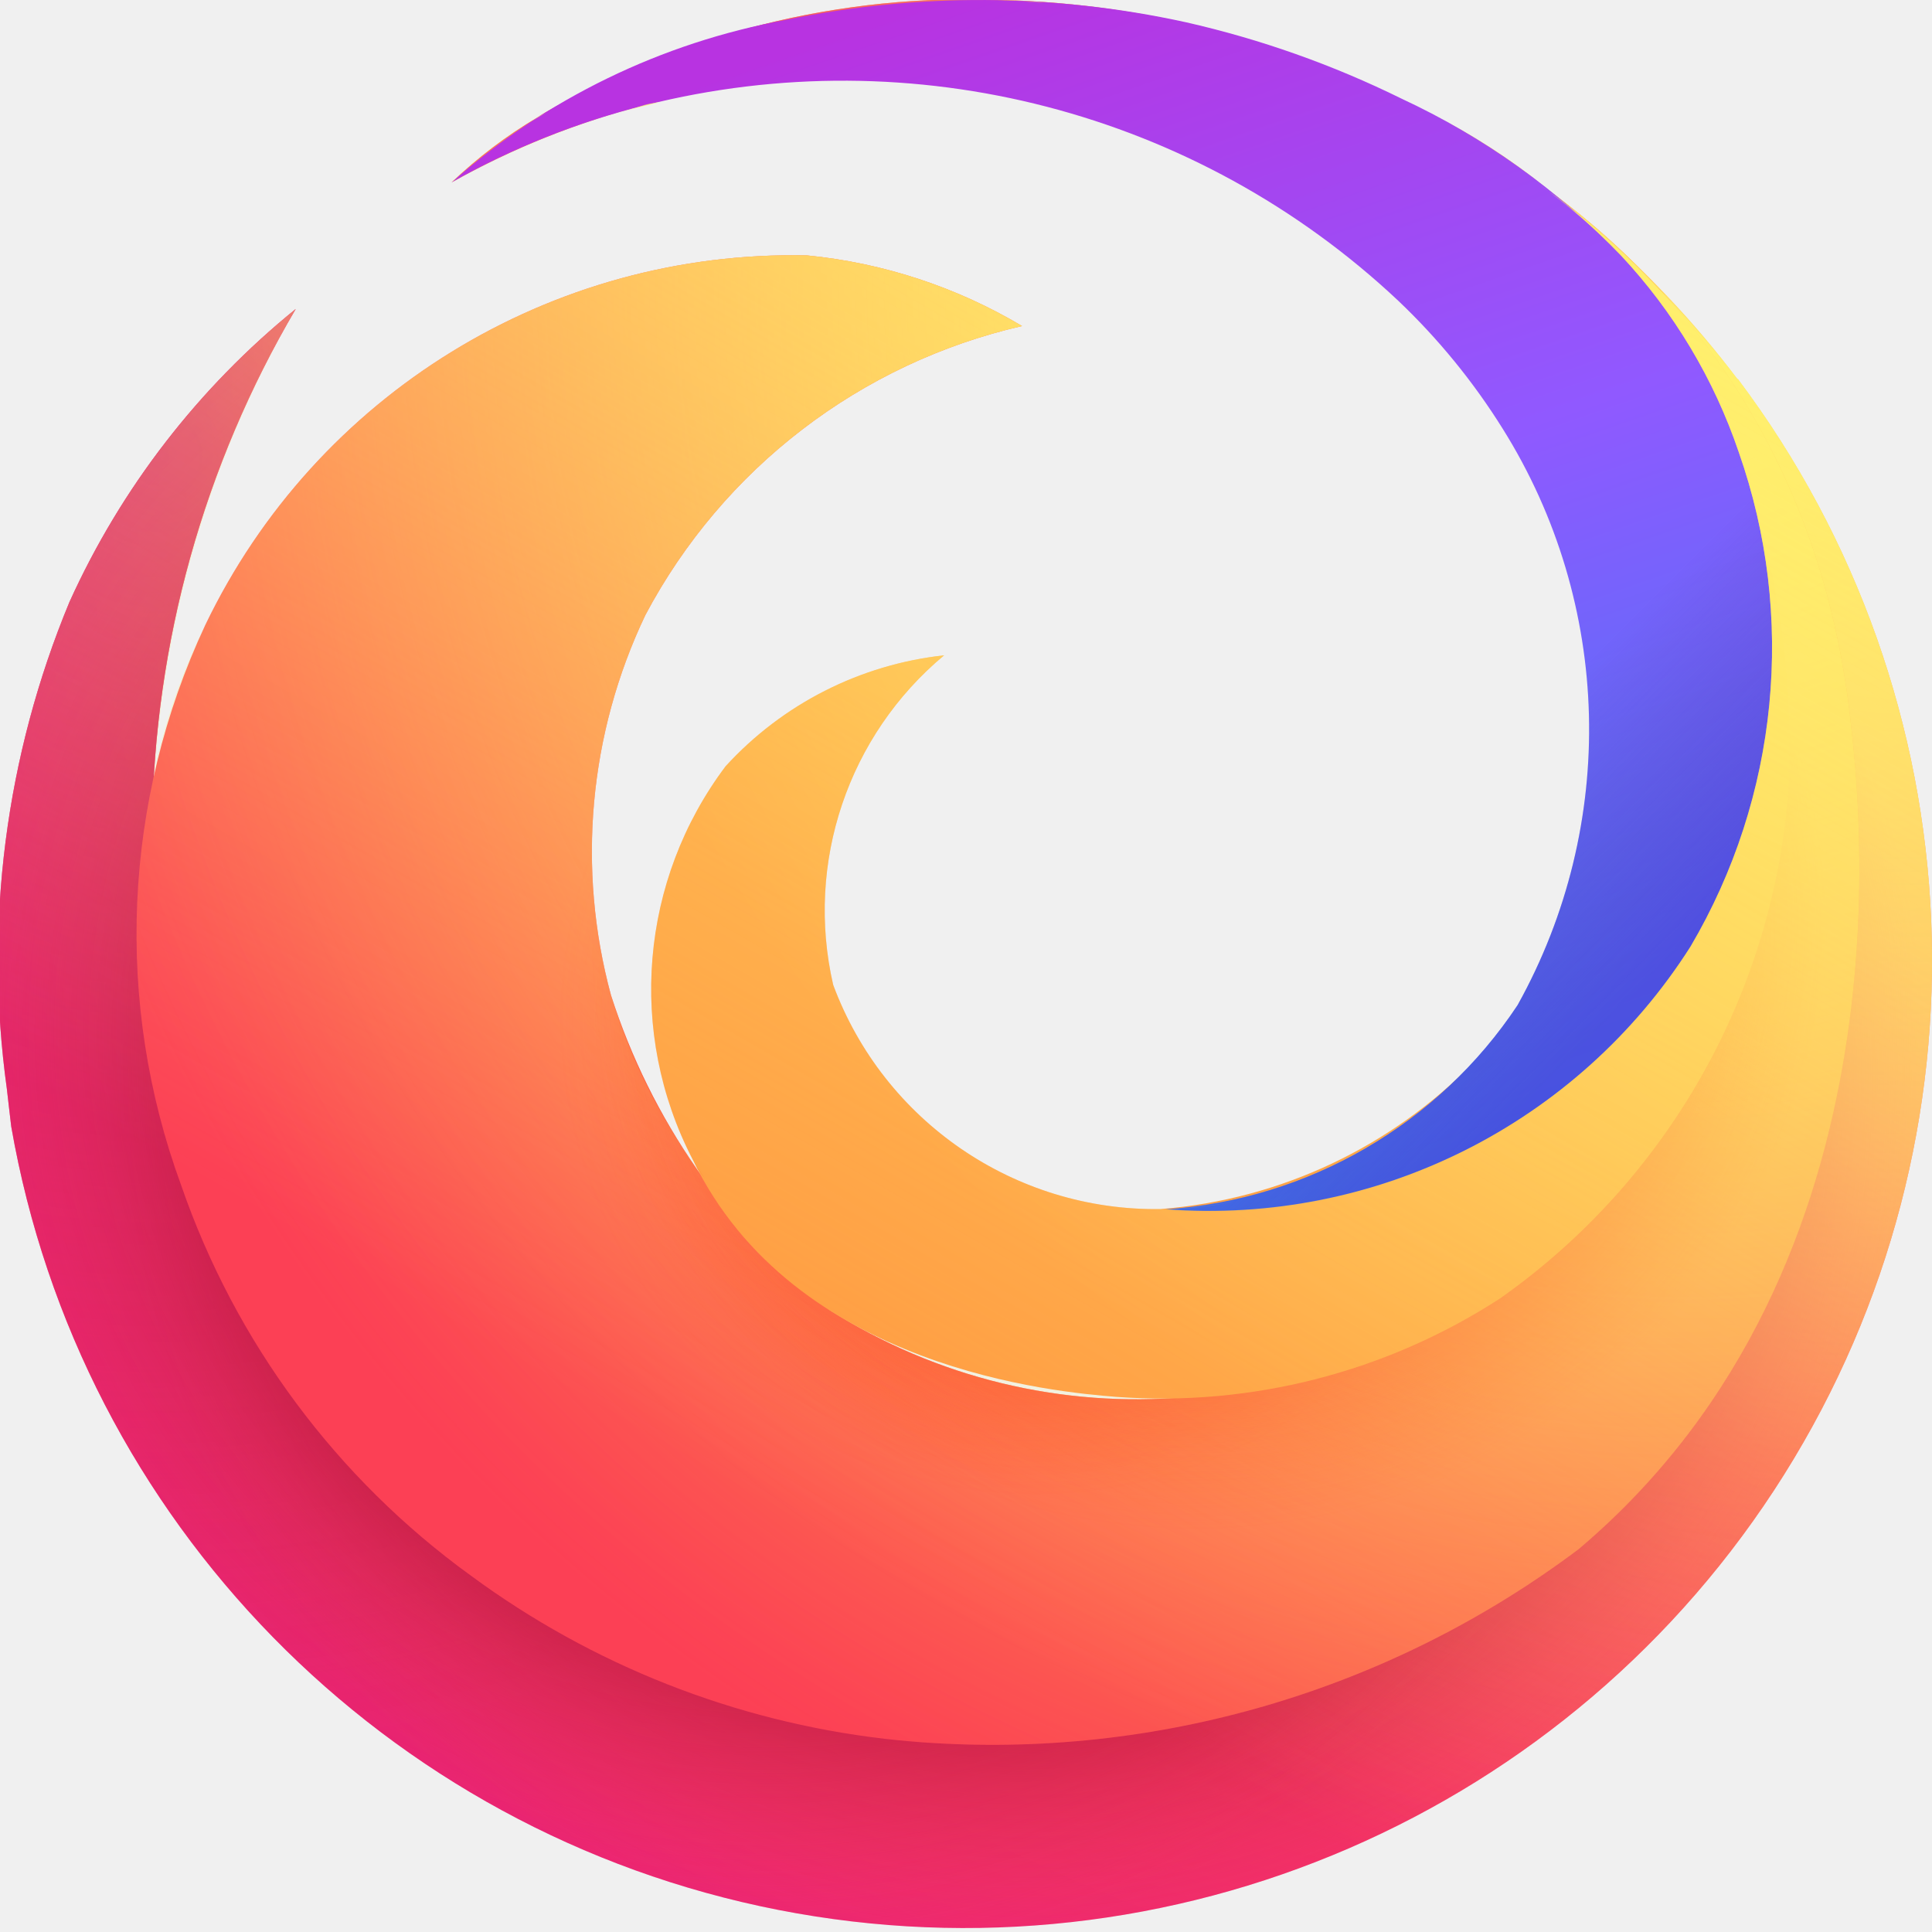
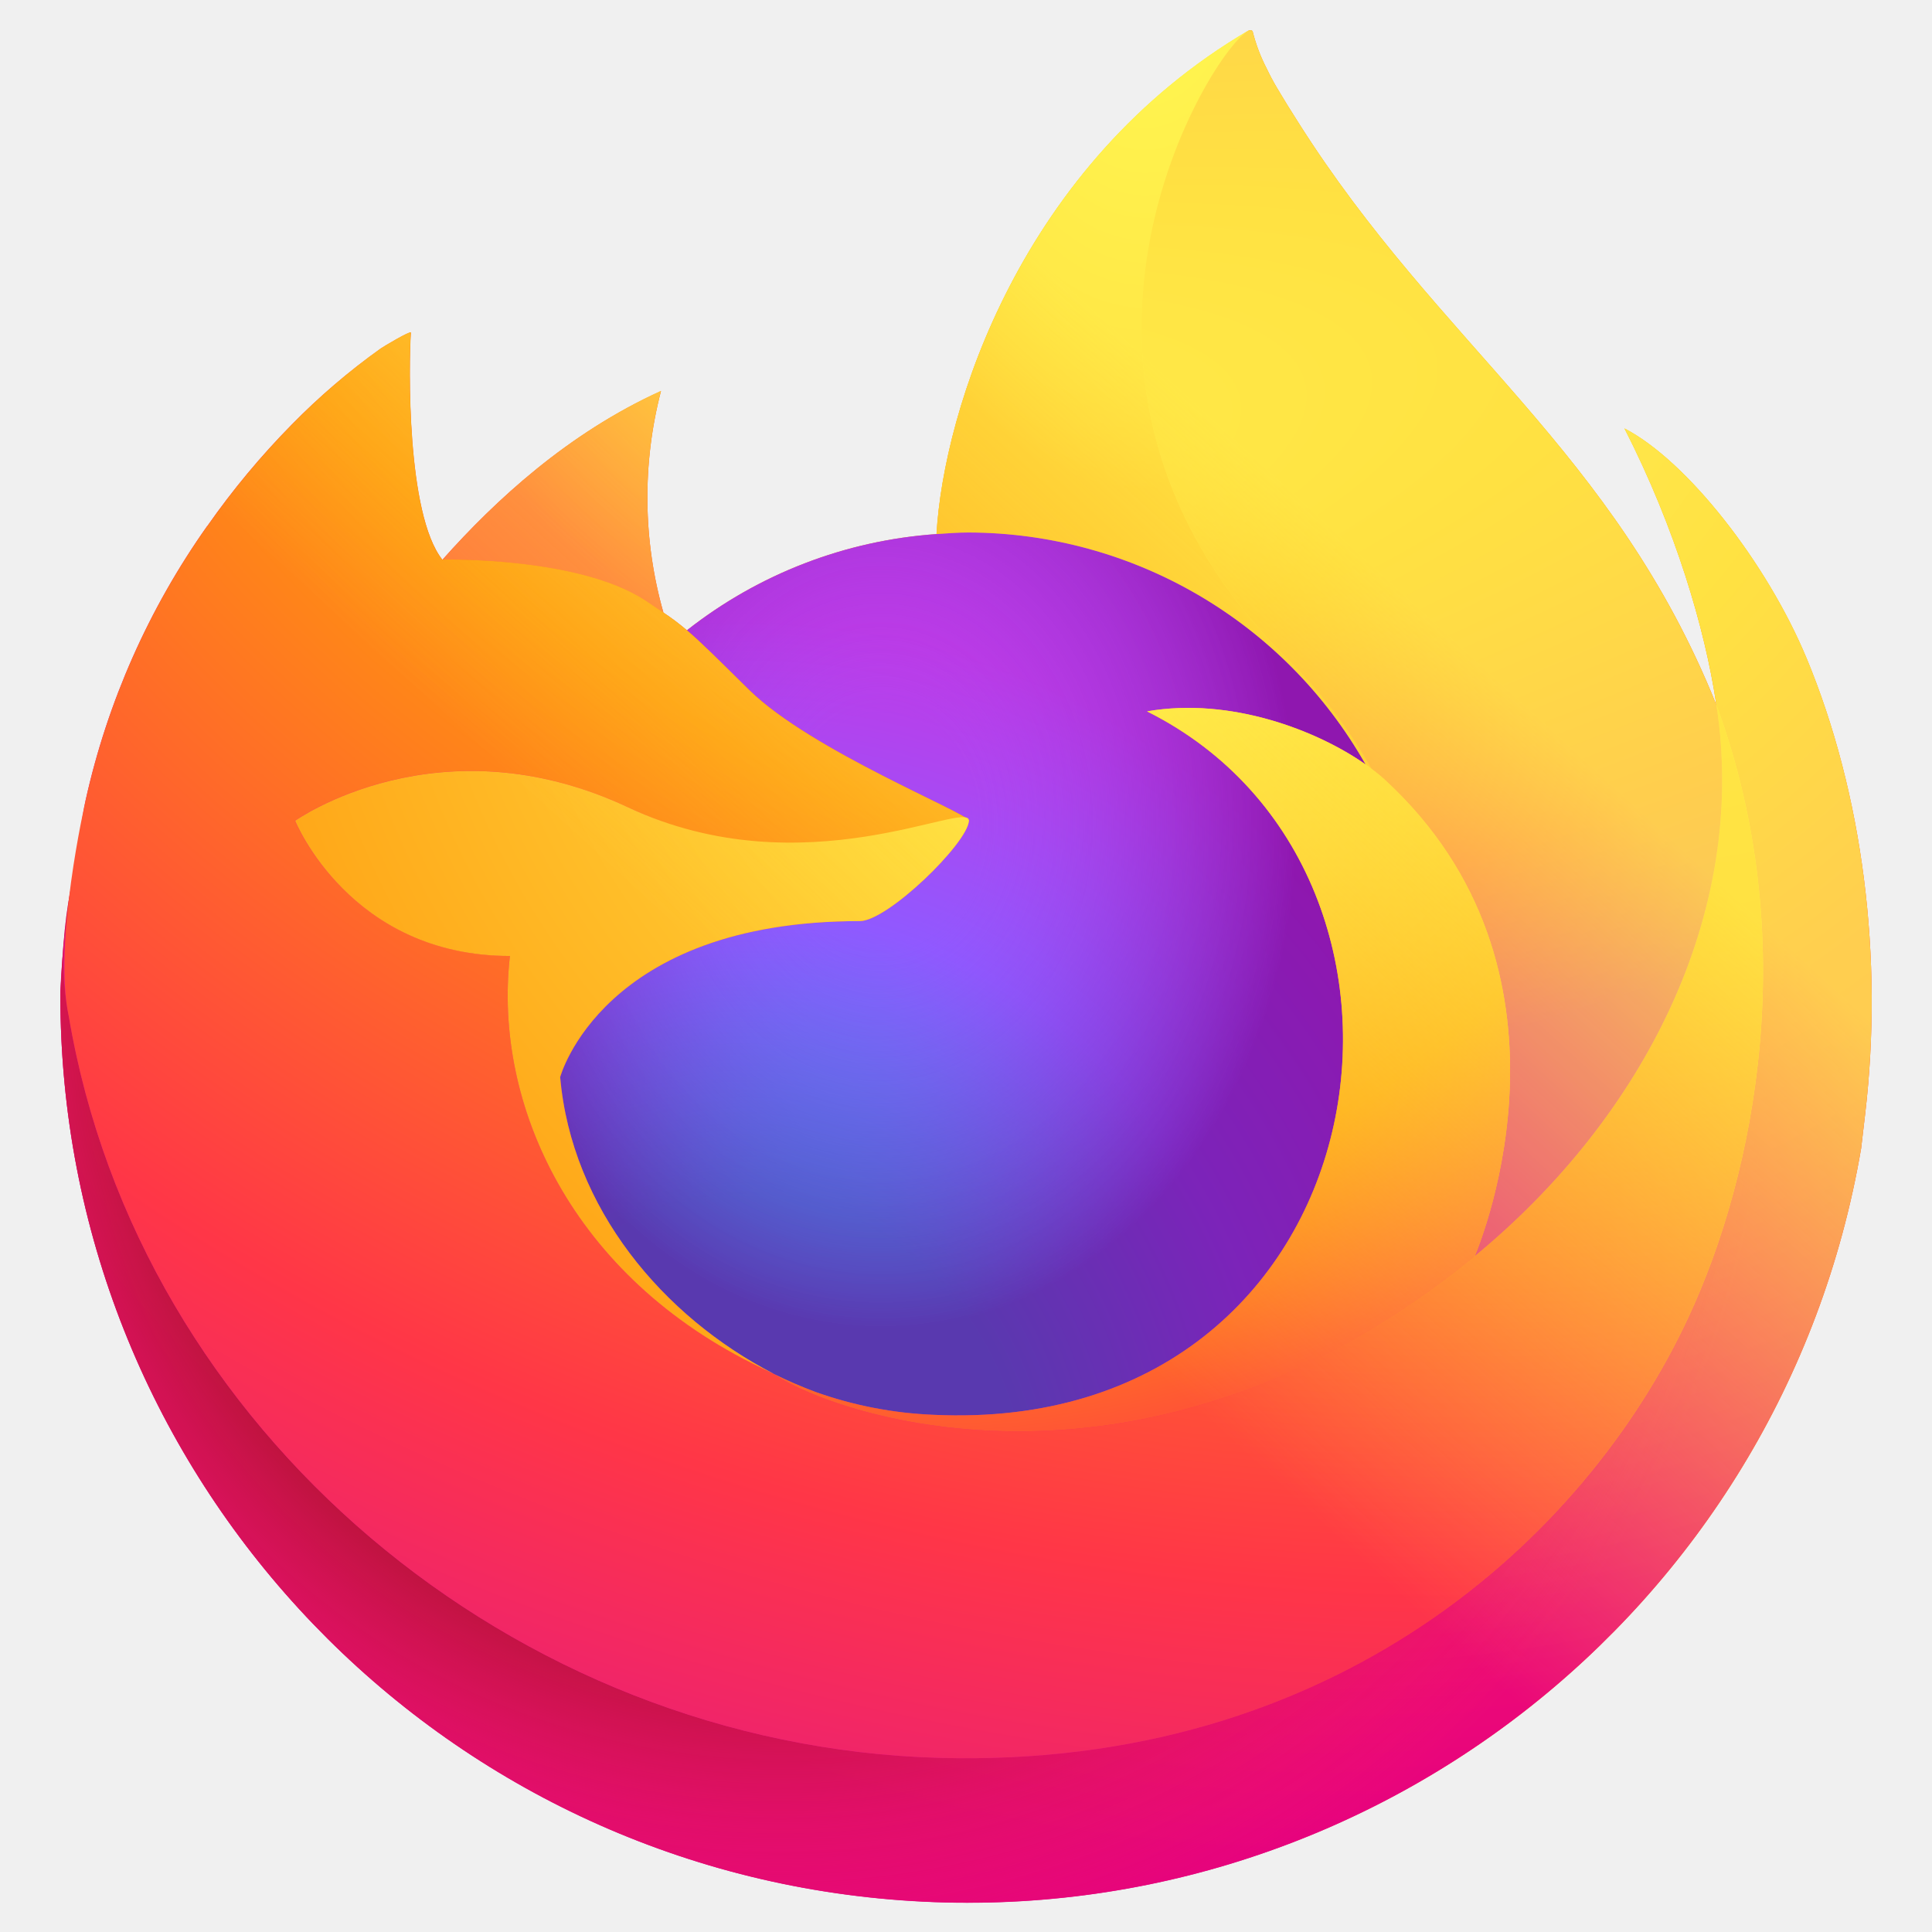
- <svg xmlns="http://www.w3.org/2000/svg" width="16" height="16">
+ <svg xmlns="http://www.w3.org/2000/svg" width="16" height="16" fill="none">
+   <g clip-path="url(#a)">
+     <path fill="url(#b)" d="M14.96 5.448c-.327-.785-.988-1.632-1.507-1.9.423.828.667 1.659.76 2.28l.002.012c-.85-2.117-2.289-2.97-3.465-4.829a10 10 0 0 1-.177-.287 2 2 0 0 1-.082-.156 1.4 1.4 0 0 1-.117-.31.02.02 0 0 0-.013-.007h-.014l-.004.002-.005.003.003-.004C8.454 1.357 7.814 3.4 7.756 4.423a3.76 3.76 0 0 0-2.067.797 2 2 0 0 0-.195-.147 3.5 3.5 0 0 1-.02-1.835c-.772.35-1.373.906-1.809 1.396h-.003c-.298-.377-.277-1.62-.26-1.88-.004-.016-.222.113-.25.133a5.5 5.5 0 0 0-.735.628q-.385.391-.7.841l-.001.002v-.002A6.3 6.3 0 0 0 .708 6.632l-.01.05c-.014.065-.065.396-.074.468l-.001.016A7 7 0 0 0 .5 8.202L.5 8.241a7.51 7.51 0 0 0 14.913 1.27l.034-.29c.15-1.287-.017-2.64-.487-3.773m-8.656 5.878q.051.027.104.052l.005.003zm7.912-5.485-.001-.007.001.008" />
+     <path fill="url(#c)" d="M14.96 5.449c-.327-.786-.988-1.633-1.507-1.901.423.828.667 1.659.76 2.28l.002.006.001.008c.709 1.921.323 3.875-.234 5.068-.86 1.847-2.944 3.74-6.205 3.648-3.524-.1-6.628-2.715-7.207-6.139-.106-.54 0-.814.053-1.253-.065.338-.09.436-.122 1.037L.5 8.24a7.51 7.51 0 0 0 14.913 1.27l.034-.29c.15-1.287-.017-2.64-.487-3.772" />
+     <path fill="url(#d)" d="M14.96 5.449c-.327-.786-.988-1.633-1.507-1.901.423.828.667 1.659.76 2.28l.002.006.001.008c.709 1.921.323 3.875-.234 5.068-.86 1.847-2.944 3.74-6.205 3.648-3.524-.1-6.628-2.715-7.207-6.139-.106-.54 0-.814.053-1.253-.065.338-.09.436-.122 1.037L.5 8.24a7.51 7.51 0 0 0 14.913 1.27l.034-.29c.15-1.287-.017-2.64-.487-3.772" />
+     <path fill="url(#e)" d="m11.31 6.331.047.035a4 4 0 0 0-.697-.91c-2.335-2.334-.612-5.061-.322-5.2l.003-.004C8.455 1.357 7.815 3.4 7.756 4.423q.13-.011.264-.013a3.79 3.79 0 0 1 3.29 1.921" />
+     <path fill="url(#f)" d="M8.024 6.797c-.012.187-.672.831-.903.831-2.136 0-2.482 1.292-2.482 1.292.094 1.088.852 1.984 1.769 2.458a3 3 0 0 0 .347.15c.314.112.644.175.977.189 3.743.175 4.469-4.475 1.767-5.825.692-.12 1.41.157 1.811.44A3.79 3.79 0 0 0 8.02 4.41c-.09 0-.177.007-.264.013a3.76 3.76 0 0 0-2.067.797c.114.097.243.226.516.494.51.502 1.816 1.022 1.82 1.083" />
+     <path fill="url(#g)" d="M8.024 6.797c-.012.187-.672.831-.903.831-2.136 0-2.482 1.292-2.482 1.292.094 1.088.852 1.984 1.769 2.458a3 3 0 0 0 .347.15c.314.112.644.175.977.189 3.743.175 4.469-4.475 1.767-5.825.692-.12 1.41.157 1.811.44A3.79 3.79 0 0 0 8.02 4.41c-.09 0-.177.007-.264.013a3.76 3.76 0 0 0-2.067.797c.114.097.243.226.516.494.51.502 1.816 1.022 1.82 1.083" />
+     <path fill="url(#h)" d="m5.339 4.97.155.103a3.5 3.5 0 0 1-.02-1.835c-.772.351-1.372.906-1.808 1.397.036-.001 1.125-.021 1.673.335" />
+     <path fill="url(#i)" d="M.57 8.419c.58 3.424 3.683 6.039 7.207 6.139 3.261.092 5.345-1.801 6.205-3.648.557-1.194.943-3.147.234-5.068l-.001-.008-.001-.007.001.013c.267 1.739-.618 3.424-2.001 4.563l-.005.01c-2.695 2.195-5.274 1.324-5.796.968l-.11-.055c-1.57-.75-2.22-2.182-2.08-3.41-1.327 0-1.78-1.119-1.78-1.119s1.191-.85 2.761-.11c1.455.684 2.82.11 2.82.11-.003-.06-1.31-.58-1.82-1.083-.272-.268-.4-.397-.515-.494a2 2 0 0 0-.195-.147L5.34 4.97c-.548-.356-1.638-.337-1.674-.336h-.003c-.298-.377-.277-1.62-.26-1.88-.003-.017-.222.113-.25.132a5.5 5.5 0 0 0-.735.63q-.385.39-.7.84l-.001.002v-.002A6.3 6.3 0 0 0 .708 6.632C.705 6.648.438 7.814.57 8.419" />
+     <path fill="url(#j)" d="M10.66 5.456c.274.269.508.575.697.91q.063.046.112.092c1.703 1.569.81 3.787.744 3.945 1.384-1.139 2.268-2.824 2.002-4.563-.85-2.117-2.29-2.97-3.465-4.829q-.09-.14-.177-.287a2 2 0 0 1-.083-.156 1.4 1.4 0 0 1-.117-.31.02.02 0 0 0-.012-.007h-.014l-.004.002q-.003 0-.005.003c-.29.139-2.013 2.866.322 5.2" />
+     <path fill="url(#k)" d="M11.47 6.458a2 2 0 0 0-.113-.092l-.047-.035c-.401-.282-1.12-.56-1.81-.44 2.7 1.351 1.975 6.001-1.768 5.826a3.3 3.3 0 0 1-.977-.189 4 4 0 0 1-.347-.15l.005.003c.522.356 3.101 1.227 5.796-.968l.004-.01c.067-.158.959-2.376-.744-3.945" />
+     <path fill="url(#l)" d="M4.639 8.92s.347-1.292 2.482-1.292c.231 0 .891-.644.903-.83.013-.188-1.365.573-2.82-.111-1.57-.739-2.76.11-2.76.11s.452 1.12 1.779 1.12c-.14 1.227.51 2.659 2.08 3.41q.052.026.105.05c-.917-.473-1.674-1.37-1.769-2.457" />
+     <path fill="url(#m)" d="M14.96 5.448c-.327-.785-.988-1.632-1.507-1.9.423.828.667 1.659.76 2.28l.002.012c-.85-2.117-2.29-2.97-3.465-4.829a10 10 0 0 1-.177-.287 2 2 0 0 1-.083-.156 1.4 1.4 0 0 1-.117-.31.02.02 0 0 0-.012-.007h-.014l-.004.002-.005.003.003-.004C8.454 1.357 7.814 3.4 7.755 4.423c.088-.006.175-.013.264-.013a3.79 3.79 0 0 1 3.29 1.921c-.4-.281-1.118-.56-1.81-.44 2.701 1.351 1.976 6.002-1.767 5.826a3.3 3.3 0 0 1-.977-.189 4 4 0 0 1-.347-.15l.005.003-.11-.055q.052.027.105.052c-.918-.474-1.675-1.37-1.77-2.458 0 0 .347-1.292 2.483-1.292.23 0 .89-.644.903-.83-.003-.062-1.31-.582-1.82-1.084-.272-.268-.401-.397-.516-.494a2 2 0 0 0-.194-.147 3.5 3.5 0 0 1-.021-1.836C4.7 3.59 4.1 4.144 3.665 4.634H3.66c-.297-.377-.276-1.62-.26-1.88-.003-.017-.221.113-.25.133a5.5 5.5 0 0 0-.734.628q-.386.391-.701.841v.002-.002A6.3 6.3 0 0 0 .708 6.632l-.01.05a12 12 0 0 0-.086.473c-.001.005 0-.006 0 0A9 9 0 0 0 .5 8.203L.5 8.24a7.51 7.51 0 0 0 14.913 1.27l.034-.29c.15-1.287-.017-2.64-.487-3.773m-.745.386v.008z" />
+   </g>
  <defs>
-     <radialGradient id="a" cx="14.305" cy="3.031" r="18.199" gradientUnits="userSpaceOnUse">
-       <stop offset="0" stop-color="#fff36e" />
-       <stop offset=".5" stop-color="#fc4055" />
-       <stop offset="1" stop-color="#e31587" />
+     <radialGradient id="c" cx="0" cy="0" r="1" gradientTransform="matrix(15.3601 0 0 15.6187 10.894 1.978)" gradientUnits="userSpaceOnUse">
+       <stop offset=".13" stop-color="#FFBD4F" />
+       <stop offset=".28" stop-color="#FF980E" />
+       <stop offset=".47" stop-color="#FF3750" />
+       <stop offset=".78" stop-color="#EB0878" />
+       <stop offset=".86" stop-color="#E50080" />
    </radialGradient>
-     <radialGradient id="b" cx="1.315" cy="3.784" r="10.76" gradientUnits="userSpaceOnUse">
-       <stop offset=".001" stop-color="#c60084" />
-       <stop offset="1" stop-color="#fc4055" stop-opacity="0" />
+     <radialGradient id="d" cx="0" cy="0" r="1" gradientTransform="matrix(15.7441 0 0 15.6187 6.44 8.429)" gradientUnits="userSpaceOnUse">
+       <stop offset=".3" stop-color="#960E18" />
+       <stop offset=".35" stop-color="#B11927" stop-opacity=".74" />
+       <stop offset=".43" stop-color="#DB293D" stop-opacity=".34" />
+       <stop offset=".5" stop-color="#F5334B" stop-opacity=".09" />
+       <stop offset=".53" stop-color="#FF3750" stop-opacity="0" />
    </radialGradient>
-     <radialGradient id="c" cx="15.858" cy="1.995" r="21.371" gradientUnits="userSpaceOnUse">
-       <stop offset="0" stop-color="#ffde67" stop-opacity=".6" />
-       <stop offset=".093" stop-color="#ffd966" stop-opacity=".581" />
-       <stop offset=".203" stop-color="#ffca65" stop-opacity=".525" />
-       <stop offset=".321" stop-color="#feb262" stop-opacity=".432" />
-       <stop offset=".446" stop-color="#fe8f5e" stop-opacity=".302" />
-       <stop offset=".573" stop-color="#fd6459" stop-opacity=".137" />
-       <stop offset=".664" stop-color="#fc4055" stop-opacity="0" />
+     <radialGradient id="e" cx="0" cy="0" r="1" gradientTransform="matrix(5.04158 0 0 8.55934 9.484 -.482)" gradientUnits="userSpaceOnUse">
+       <stop offset=".13" stop-color="#FFF44F" />
+       <stop offset=".53" stop-color="#FF980E" />
    </radialGradient>
-     <radialGradient id="d" cx="8.451" cy="8.902" r="27.546" gradientUnits="userSpaceOnUse">
-       <stop offset=".153" stop-color="#810220" />
-       <stop offset=".167" stop-color="#920b27" stop-opacity=".861" />
-       <stop offset=".216" stop-color="#cb2740" stop-opacity=".398" />
-       <stop offset=".253" stop-color="#ef394f" stop-opacity=".11" />
-       <stop offset=".272" stop-color="#fc4055" stop-opacity="0" />
+     <radialGradient id="f" cx="0" cy="0" r="1" gradientTransform="matrix(6.67134 0 0 7.31186 6.157 12.46)" gradientUnits="userSpaceOnUse">
+       <stop offset=".35" stop-color="#3A8EE6" />
+       <stop offset=".67" stop-color="#9059FF" />
+       <stop offset="1" stop-color="#C139E6" />
    </radialGradient>
-     <radialGradient id="e" cx="6.368" cy="8.555" r="27.542" gradientUnits="userSpaceOnUse">
-       <stop offset=".113" stop-color="#810220" />
-       <stop offset=".133" stop-color="#920b27" stop-opacity=".861" />
-       <stop offset=".204" stop-color="#cb2740" stop-opacity=".398" />
-       <stop offset=".257" stop-color="#ef394f" stop-opacity=".11" />
-       <stop offset=".284" stop-color="#fc4055" stop-opacity="0" />
+     <radialGradient id="g" cx="0" cy="0" r="1" gradientTransform="matrix(3.54248 0 0 4.314 7.297 6.823)" gradientUnits="userSpaceOnUse">
+       <stop offset=".21" stop-color="#9059FF" stop-opacity="0" />
+       <stop offset=".97" stop-color="#6E008B" stop-opacity=".6" />
    </radialGradient>
-     <radialGradient id="f" cx="13.937" cy="2.416" r="17.079" gradientUnits="userSpaceOnUse">
-       <stop offset="0" stop-color="#ff9640" />
-       <stop offset=".8" stop-color="#fc4055" />
+     <radialGradient id="h" cx="0" cy="0" r="1" gradientTransform="matrix(5.30376 0 0 5.32261 7.506 1.402)" gradientUnits="userSpaceOnUse">
+       <stop offset=".1" stop-color="#FFE226" />
+       <stop offset=".79" stop-color="#FF7139" />
    </radialGradient>
-     <radialGradient id="g" cx="13.937" cy="2.416" r="17.079" gradientUnits="userSpaceOnUse">
-       <stop offset=".084" stop-color="#ffde67" />
-       <stop offset=".147" stop-color="#ffdc66" stop-opacity=".968" />
-       <stop offset=".246" stop-color="#ffd562" stop-opacity=".879" />
-       <stop offset=".369" stop-color="#ffcb5d" stop-opacity=".734" />
-       <stop offset=".511" stop-color="#ffbc55" stop-opacity=".533" />
-       <stop offset=".667" stop-color="#ffaa4b" stop-opacity=".28" />
-       <stop offset=".822" stop-color="#ff9640" stop-opacity="0" />
+     <radialGradient id="i" cx="0" cy="0" r="1" gradientTransform="matrix(25.3212 0 0 21.2557 12.35 -2.09)" gradientUnits="userSpaceOnUse">
+       <stop offset=".11" stop-color="#FFF44F" />
+       <stop offset=".46" stop-color="#FF980E" />
+       <stop offset=".72" stop-color="#FF3647" />
+       <stop offset=".9" stop-color="#E31587" />
    </radialGradient>
-     <radialGradient id="h" cx="10.011" cy="7.729" r="8.36" gradientTransform="matrix(.247 .969 -1.011 .258 15.352 -3.965)" gradientUnits="userSpaceOnUse">
-       <stop offset=".363" stop-color="#fc4055" />
-       <stop offset=".443" stop-color="#fd604d" stop-opacity=".633" />
-       <stop offset=".545" stop-color="#fe8644" stop-opacity=".181" />
-       <stop offset=".59" stop-color="#ff9640" stop-opacity="0" />
+     <radialGradient id="j" cx="0" cy="0" r="1" gradientTransform="rotate(77.395 -1.604 4.304)scale(8.03354 34.752)" gradientUnits="userSpaceOnUse">
+       <stop stop-color="#FFF44F" />
+       <stop offset=".3" stop-color="#FF980E" />
+       <stop offset=".57" stop-color="#FF3647" />
+       <stop offset=".74" stop-color="#E31587" />
    </radialGradient>
-     <radialGradient id="i" cx="8.575" cy="8.439" r="8.353" gradientUnits="userSpaceOnUse">
-       <stop offset=".216" stop-color="#fc4055" stop-opacity=".8" />
-       <stop offset=".267" stop-color="#fd5251" stop-opacity=".633" />
-       <stop offset=".41" stop-color="#fe8345" stop-opacity=".181" />
-       <stop offset=".474" stop-color="#ff9640" stop-opacity="0" />
+     <radialGradient id="k" cx="0" cy="0" r="1" gradientTransform="matrix(14.5381 0 0 14.2826 7.56 3.317)" gradientUnits="userSpaceOnUse">
+       <stop offset=".14" stop-color="#FFF44F" />
+       <stop offset=".48" stop-color="#FF980E" />
+       <stop offset=".66" stop-color="#FF3647" />
+       <stop offset=".9" stop-color="#E31587" />
    </radialGradient>
-     <radialGradient id="j" cx="17.326" cy=".487" r="28.887" gradientUnits="userSpaceOnUse">
-       <stop offset=".054" stop-color="#fff36e" />
-       <stop offset=".457" stop-color="#ff9640" />
-       <stop offset=".639" stop-color="#ff9640" />
+     <radialGradient id="l" cx="0" cy="0" r="1" gradientTransform="matrix(17.4743 0 0 15.6328 11.334 4.152)" gradientUnits="userSpaceOnUse">
+       <stop offset=".09" stop-color="#FFF44F" />
+       <stop offset=".63" stop-color="#FF980E" />
    </radialGradient>
-     <linearGradient id="k" x1="8.117" y1="-.134" x2="12.46" y2="12.441" gradientUnits="userSpaceOnUse">
-       <stop offset="0" stop-color="#b833e1" />
-       <stop offset=".371" stop-color="#9059ff" />
-       <stop offset=".614" stop-color="#5b6df8" />
-       <stop offset="1" stop-color="#0090ed" />
+     <linearGradient id="b" x1="13.588" x2="1.529" y1="2.652" y2="14.285" gradientUnits="userSpaceOnUse">
+       <stop offset=".05" stop-color="#FFF44F" />
+       <stop offset=".37" stop-color="#FF980E" />
+       <stop offset=".53" stop-color="#FF3647" />
+       <stop offset=".7" stop-color="#E31587" />
    </linearGradient>
-     <linearGradient id="l" x1="5.542" y1=".065" x2="13.614" y2="8.137" gradientUnits="userSpaceOnUse">
-       <stop offset=".805" stop-color="#722291" stop-opacity="0" />
-       <stop offset="1" stop-color="#592acb" stop-opacity=".5" />
+     <linearGradient id="m" x1="12.5" x2="2.857" y1="2.42" y2="12.956" gradientUnits="userSpaceOnUse">
+       <stop offset=".17" stop-color="#FFF44F" stop-opacity=".8" />
+       <stop offset=".6" stop-color="#FFF44F" stop-opacity="0" />
    </linearGradient>
-     <linearGradient id="m" x1="11.836" y1="1.378" x2="3.632" y2="15.587" gradientUnits="userSpaceOnUse">
-       <stop offset="0" stop-color="#fff36e" stop-opacity=".8" />
-       <stop offset=".094" stop-color="#fff36e" stop-opacity=".699" />
-       <stop offset=".752" stop-color="#fff36e" stop-opacity="0" />
-     </linearGradient>
+     <clipPath id="a">
+       <path fill="#fff" d="M0 0h16v16H0z" />
+     </clipPath>
  </defs>
-   <g style="isolation:isolate">
-     <path d="M14.389 3.14A7.894 7.894 0 0 0 8.318 0a7 7 0 0 0-3.867.97A7.472 7.472 0 0 1 8.059.1a7.1 7.1 0 0 1 7.071 6.087 7 7 0 0 1-6.9 8.2 7.151 7.151 0 0 1-3.949-1.127C1.268 11.3 1.258 7.441 1.26 6.825a8.626 8.626 0 0 1 1.189-4.266A6.656 6.656 0 0 0 .576 4.984a7.734 7.734 0 0 0-.519 4.035c.012.1.023.207.036.31a8.013 8.013 0 1 0 14.3-6.189z" fill="url(#a)" />
-     <path d="M14.389 3.14A7.894 7.894 0 0 0 8.318 0a7 7 0 0 0-3.867.97A7.472 7.472 0 0 1 8.059.1a7.1 7.1 0 0 1 7.071 6.087 7 7 0 0 1-6.9 8.2 7.151 7.151 0 0 1-3.949-1.127C1.268 11.3 1.258 7.441 1.26 6.825a8.626 8.626 0 0 1 1.189-4.266A6.656 6.656 0 0 0 .576 4.984a7.734 7.734 0 0 0-.519 4.035c.012.1.023.207.036.31a8.013 8.013 0 1 0 14.3-6.189z" fill="url(#b)" opacity=".67" />
-     <path d="M14.389 3.14A7.894 7.894 0 0 0 8.318 0a7 7 0 0 0-3.867.97A7.472 7.472 0 0 1 8.059.1a7.1 7.1 0 0 1 7.071 6.087 7 7 0 0 1-6.9 8.2 7.151 7.151 0 0 1-3.949-1.127C1.268 11.3 1.258 7.441 1.26 6.825a8.626 8.626 0 0 1 1.189-4.266A6.656 6.656 0 0 0 .576 4.984a7.734 7.734 0 0 0-.519 4.035c.012.1.023.207.036.31a8.013 8.013 0 1 0 14.3-6.189z" fill="url(#c)" />
-     <path d="M14.389 3.14A7.894 7.894 0 0 0 8.318 0a7 7 0 0 0-3.867.97A7.472 7.472 0 0 1 8.059.1a7.1 7.1 0 0 1 7.071 6.087 7 7 0 0 1-6.9 8.2 7.151 7.151 0 0 1-3.949-1.127C1.268 11.3 1.258 7.441 1.26 6.825a8.626 8.626 0 0 1 1.189-4.266A6.656 6.656 0 0 0 .576 4.984a7.734 7.734 0 0 0-.519 4.035c.012.1.023.207.036.31a8.013 8.013 0 1 0 14.3-6.189z" fill="url(#d)" />
-     <path d="M14.389 3.14A7.894 7.894 0 0 0 8.318 0a7 7 0 0 0-3.867.97A7.472 7.472 0 0 1 8.059.1a7.1 7.1 0 0 1 7.071 6.087 7 7 0 0 1-6.9 8.2 7.151 7.151 0 0 1-3.949-1.127C1.268 11.3 1.258 7.441 1.26 6.825a8.626 8.626 0 0 1 1.189-4.266A6.656 6.656 0 0 0 .576 4.984a7.734 7.734 0 0 0-.519 4.035c.012.1.023.207.036.31a8.013 8.013 0 1 0 14.3-6.189z" fill="url(#e)" />
-     <path d="M15.325 5.965C14.875 1.9 11.253.078 8.059.1a7.765 7.765 0 0 0-3.608.872 3.913 3.913 0 0 0-.712.54c.026-.021.1-.085.23-.172l.013-.009.011-.007A5.337 5.337 0 0 1 5.531.609 8.713 8.713 0 0 1 8.168.3a6.65 6.65 0 0 1 6.25 6.4 4.818 4.818 0 0 1-4.58 4.869 4.731 4.731 0 0 1-2.967-.72A5.425 5.425 0 0 1 5.06 8.242a4.552 4.552 0 0 1 .285-3.149A4.726 4.726 0 0 1 8.464 2.7a4.3 4.3 0 0 0-1.782-.585A5.4 5.4 0 0 0 1.7 5.177a6.035 6.035 0 0 0-.2 4.638 6.683 6.683 0 0 0 2.4 3.234A7.177 7.177 0 0 0 7.326 14.4s.153.018.309.029a8.085 8.085 0 0 0 5.439-1.6c2.811-2.377 2.315-6.285 2.251-6.864z" fill="url(#f)" />
-     <path d="M15.325 5.965C14.875 1.9 11.253.078 8.059.1a7.765 7.765 0 0 0-3.608.872 3.913 3.913 0 0 0-.712.54c.026-.021.1-.085.23-.172l.013-.009.011-.007A5.337 5.337 0 0 1 5.531.609 8.713 8.713 0 0 1 8.168.3a6.65 6.65 0 0 1 6.25 6.4 4.818 4.818 0 0 1-4.58 4.869 4.731 4.731 0 0 1-2.967-.72A5.425 5.425 0 0 1 5.06 8.242a4.552 4.552 0 0 1 .285-3.149A4.726 4.726 0 0 1 8.464 2.7a4.3 4.3 0 0 0-1.782-.585A5.4 5.4 0 0 0 1.7 5.177a6.035 6.035 0 0 0-.2 4.638 6.683 6.683 0 0 0 2.4 3.234A7.177 7.177 0 0 0 7.326 14.4s.153.018.309.029a8.085 8.085 0 0 0 5.439-1.6c2.811-2.377 2.315-6.285 2.251-6.864z" fill="url(#g)" />
-     <path d="M15.325 5.965C14.875 1.9 11.253.078 8.059.1a7.765 7.765 0 0 0-3.608.872 3.913 3.913 0 0 0-.712.54c.026-.021.1-.085.23-.172l.013-.009.011-.007A5.337 5.337 0 0 1 5.531.609 8.713 8.713 0 0 1 8.168.3a6.65 6.65 0 0 1 6.25 6.4 4.818 4.818 0 0 1-4.58 4.869 4.731 4.731 0 0 1-2.967-.72A5.425 5.425 0 0 1 5.06 8.242a4.552 4.552 0 0 1 .285-3.149A4.726 4.726 0 0 1 8.464 2.7a4.3 4.3 0 0 0-1.782-.585A5.4 5.4 0 0 0 1.7 5.177a6.035 6.035 0 0 0-.2 4.638 6.683 6.683 0 0 0 2.4 3.234A7.177 7.177 0 0 0 7.326 14.4s.153.018.309.029a8.085 8.085 0 0 0 5.439-1.6c2.811-2.377 2.315-6.285 2.251-6.864z" style="mix-blend-mode:multiply" opacity=".53" fill="url(#h)" />
-     <path d="M15.325 5.965C14.875 1.9 11.253.078 8.059.1a7.765 7.765 0 0 0-3.608.872 3.913 3.913 0 0 0-.712.54c.026-.021.1-.085.23-.172l.013-.009.011-.007A5.337 5.337 0 0 1 5.531.609 8.713 8.713 0 0 1 8.168.3a6.65 6.65 0 0 1 6.25 6.4 4.818 4.818 0 0 1-4.58 4.869 4.731 4.731 0 0 1-2.967-.72A5.425 5.425 0 0 1 5.06 8.242a4.552 4.552 0 0 1 .285-3.149A4.726 4.726 0 0 1 8.464 2.7a4.3 4.3 0 0 0-1.782-.585A5.4 5.4 0 0 0 1.7 5.177a6.035 6.035 0 0 0-.2 4.638 6.683 6.683 0 0 0 2.4 3.234A7.177 7.177 0 0 0 7.326 14.4s.153.018.309.029a8.085 8.085 0 0 0 5.439-1.6c2.811-2.377 2.315-6.285 2.251-6.864z" style="mix-blend-mode:multiply" opacity=".53" fill="url(#i)" />
-     <path d="M9.24 11.568a5.148 5.148 0 0 0 3.183-.815 5.67 5.67 0 0 0 2.39-4.234C14.957 3.381 13.094 0 8.168.3a8.713 8.713 0 0 0-2.637.309 5.745 5.745 0 0 0-1.538.715l-.011.007-.013.009c-.076.054-.151.11-.224.168a6.7 6.7 0 0 1 4.2-.787c2.827.371 5.413 2.571 5.413 5.475a4.076 4.076 0 0 1-3.747 3.817A2.849 2.849 0 0 1 6.9 8.156a2.75 2.75 0 0 1 .919-2.729 2.875 2.875 0 0 0-1.81.919A3.07 3.07 0 0 0 5.735 9.6c.84 1.746 3.031 1.929 3.505 1.968z" fill="url(#j)" />
-     <path d="M14.4 3.745a4.5 4.5 0 0 0-.976-1.629 6.056 6.056 0 0 0-1.819-1.3A8.086 8.086 0 0 0 9.82.184 7.96 7.96 0 0 0 6.507.165a5.727 5.727 0 0 0-2.768 1.346 6.415 6.415 0 0 1 1.606-.64 6.712 6.712 0 0 1 6.234 1.619 5.417 5.417 0 0 1 .866 1.061 4.693 4.693 0 0 1 .123 4.773 3.8 3.8 0 0 1-2.914 1.691A4.726 4.726 0 0 0 14 7.839a4.88 4.88 0 0 0 .4-4.094z" fill="url(#k)" />
-     <path d="M14.4 3.745a4.5 4.5 0 0 0-.976-1.629 6.056 6.056 0 0 0-1.819-1.3A8.086 8.086 0 0 0 9.82.184 7.96 7.96 0 0 0 6.507.165a5.727 5.727 0 0 0-2.768 1.346 6.415 6.415 0 0 1 1.606-.64 6.712 6.712 0 0 1 6.234 1.619 5.417 5.417 0 0 1 .866 1.061 4.693 4.693 0 0 1 .123 4.773 3.8 3.8 0 0 1-2.914 1.691A4.726 4.726 0 0 0 14 7.839a4.88 4.88 0 0 0 .4-4.094z" fill="url(#l)" />
-     <path d="M8.318 0h-.073c.134 0 .269.013.4.022C8.538.021 8.429 0 8.318 0zM3.747 1.5a3.951 3.951 0 0 1 .453-.359 3.547 3.547 0 0 0-.453.364zm1.7-.653c-.032.008-.066.01-.1.019-.07.022-.147.046-.223.068.101-.029.209-.056.319-.082zm-1.7.658zm0 0zM14.389 3.14a8.12 8.12 0 0 0-.675-.77 6.368 6.368 0 0 0-.747-.677c-.072-.063-.156-.116-.233-.176a5.136 5.136 0 0 1 .693.6 4.5 4.5 0 0 1 .973 1.628 4.88 4.88 0 0 1-.4 4.094 4.723 4.723 0 0 1-4.342 2.175 2.609 2.609 0 0 0 .578-.07 2.81 2.81 0 0 1-.625.069A2.849 2.849 0 0 1 6.9 8.156a2.749 2.749 0 0 1 .919-2.729 2.875 2.875 0 0 0-1.81.919A3.07 3.07 0 0 0 5.735 9.6c.03.062.073.109.107.167a4.744 4.744 0 0 1-.782-1.525 4.552 4.552 0 0 1 .285-3.149A4.726 4.726 0 0 1 8.464 2.7a4.3 4.3 0 0 0-1.782-.585A5.4 5.4 0 0 0 1.7 5.177a5.133 5.133 0 0 0-.414 1.17 8.715 8.715 0 0 1 1.163-3.788A6.656 6.656 0 0 0 .576 4.984a7.734 7.734 0 0 0-.519 4.035c.012.1.023.207.036.31a8.013 8.013 0 1 0 14.3-6.189zM4.541.923c-.026.016-.065.033-.09.049.011-.007.025-.011.036-.018s.037-.02.054-.031zm-.09.049c-.017.01-.028.019-.044.029.025-.016.053-.03.079-.046a.378.378 0 0 0-.035.017z" fill="url(#m)" />
-   </g>
</svg>
